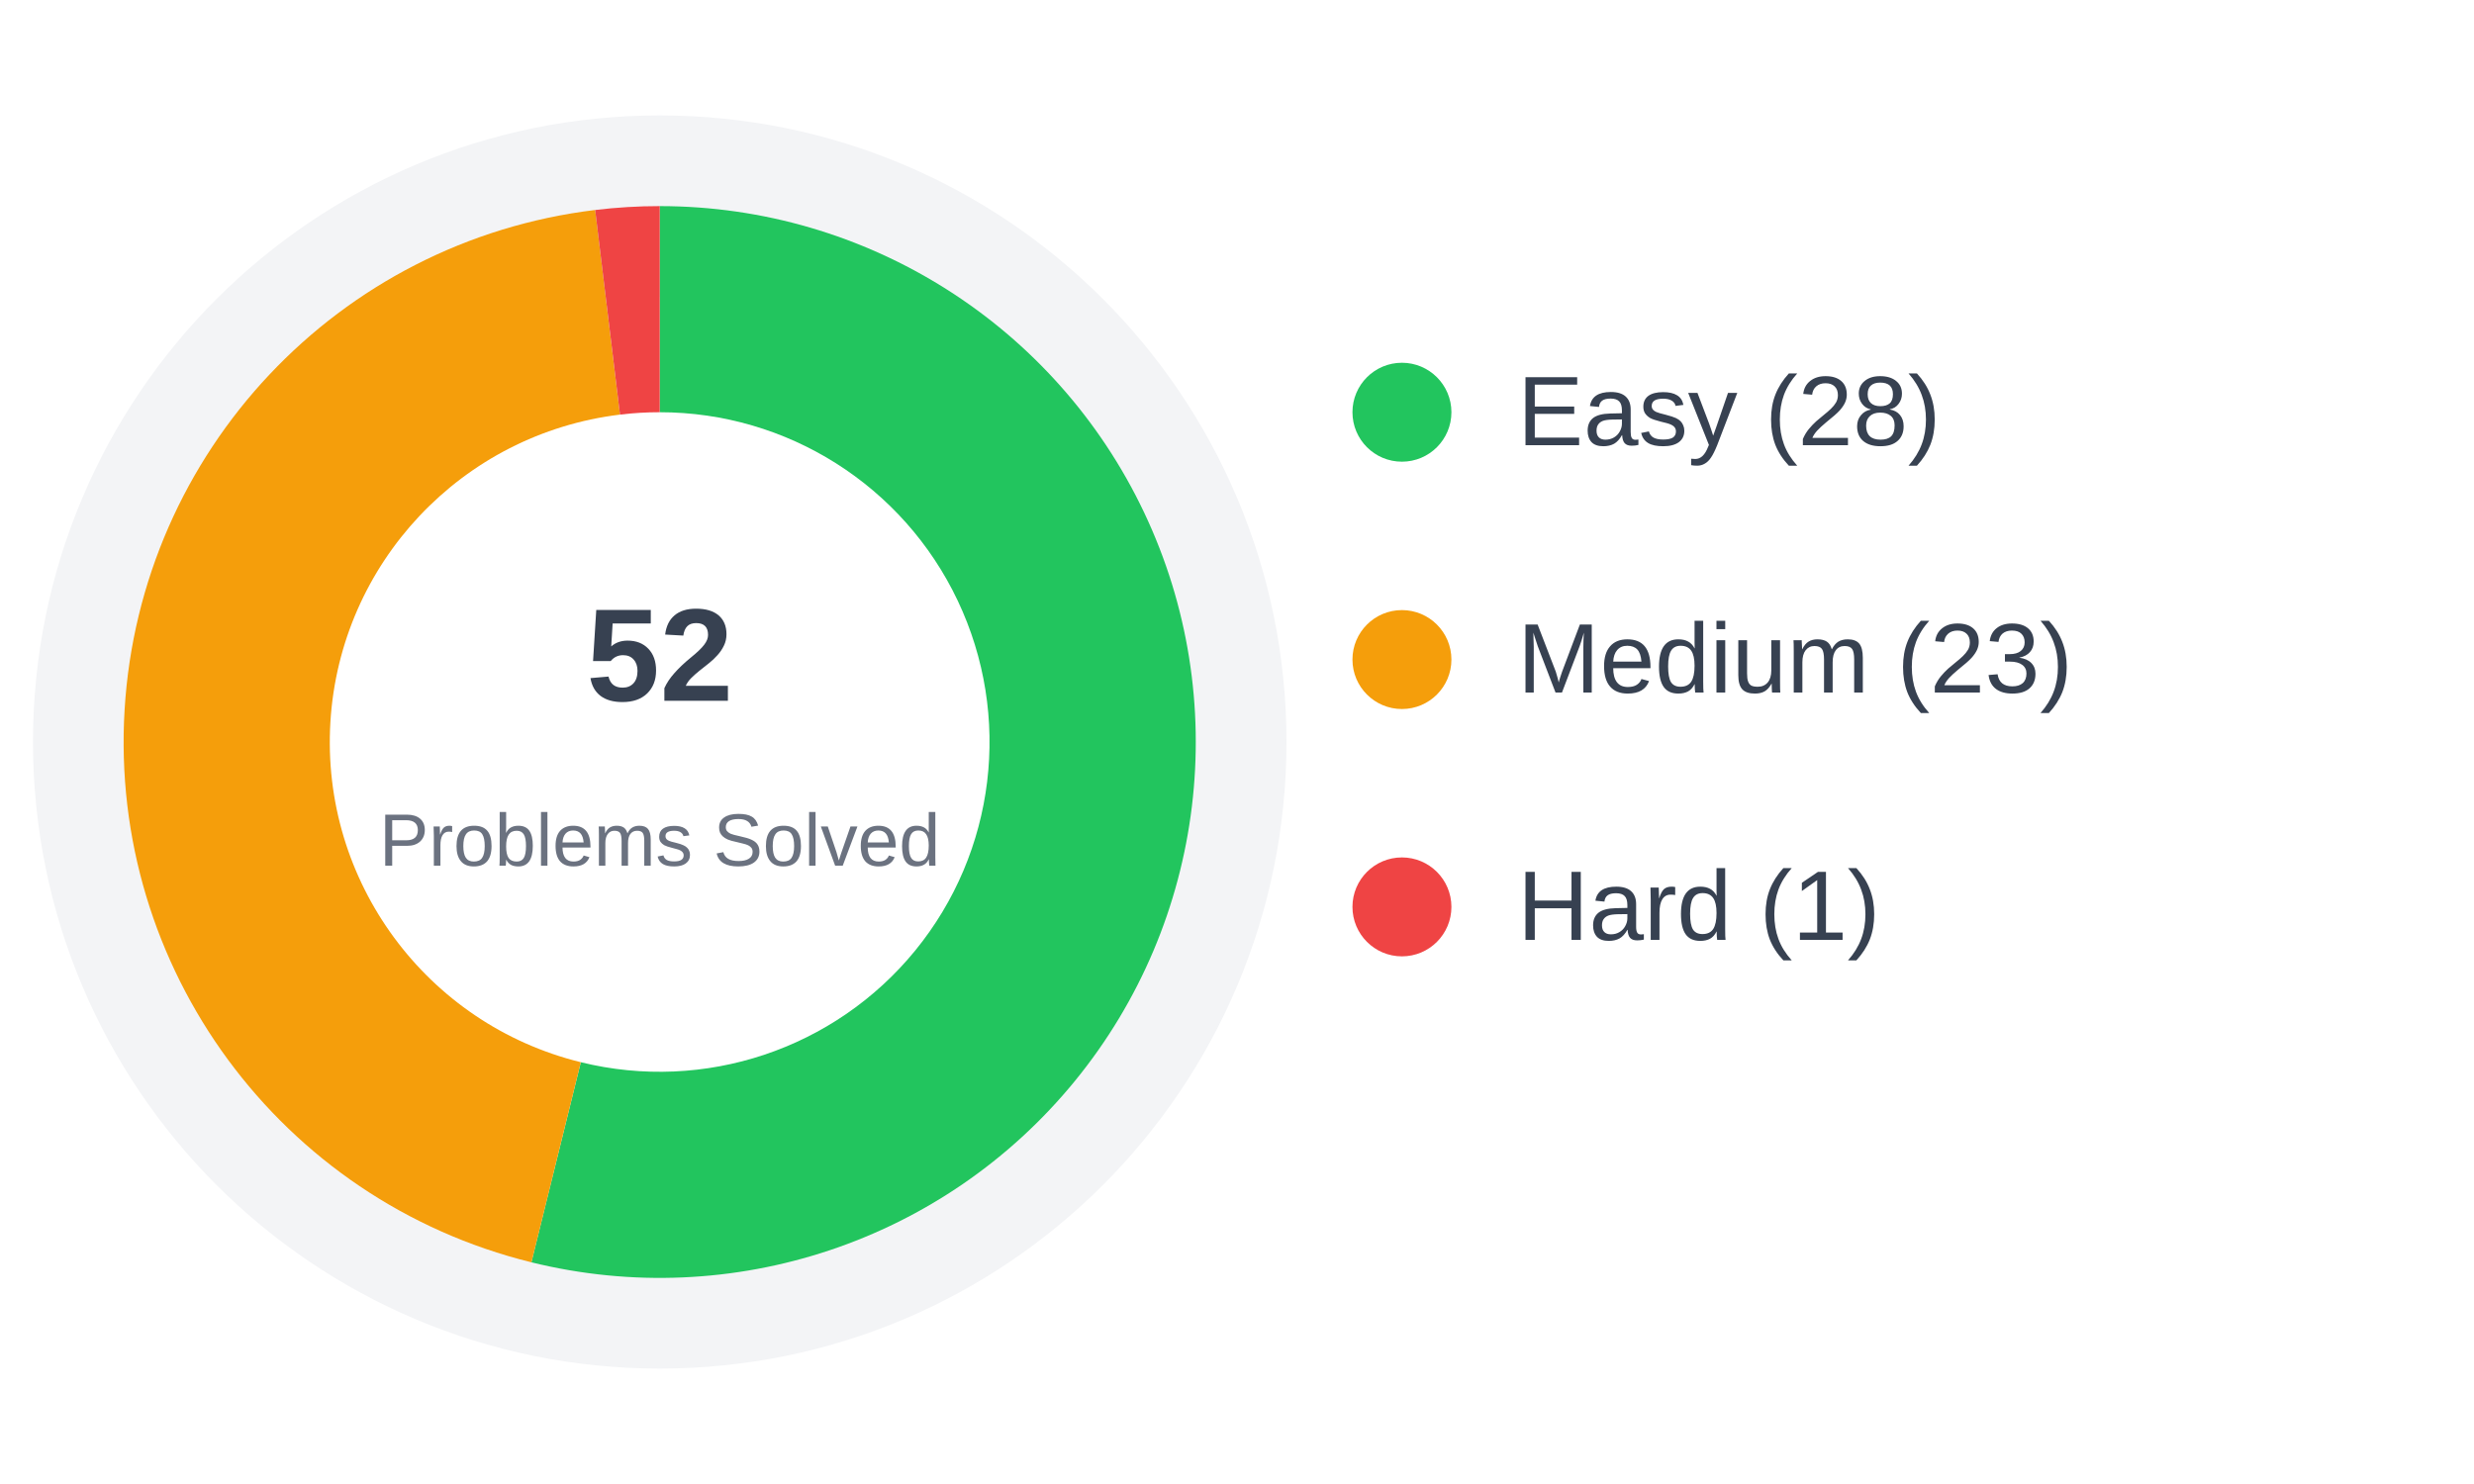
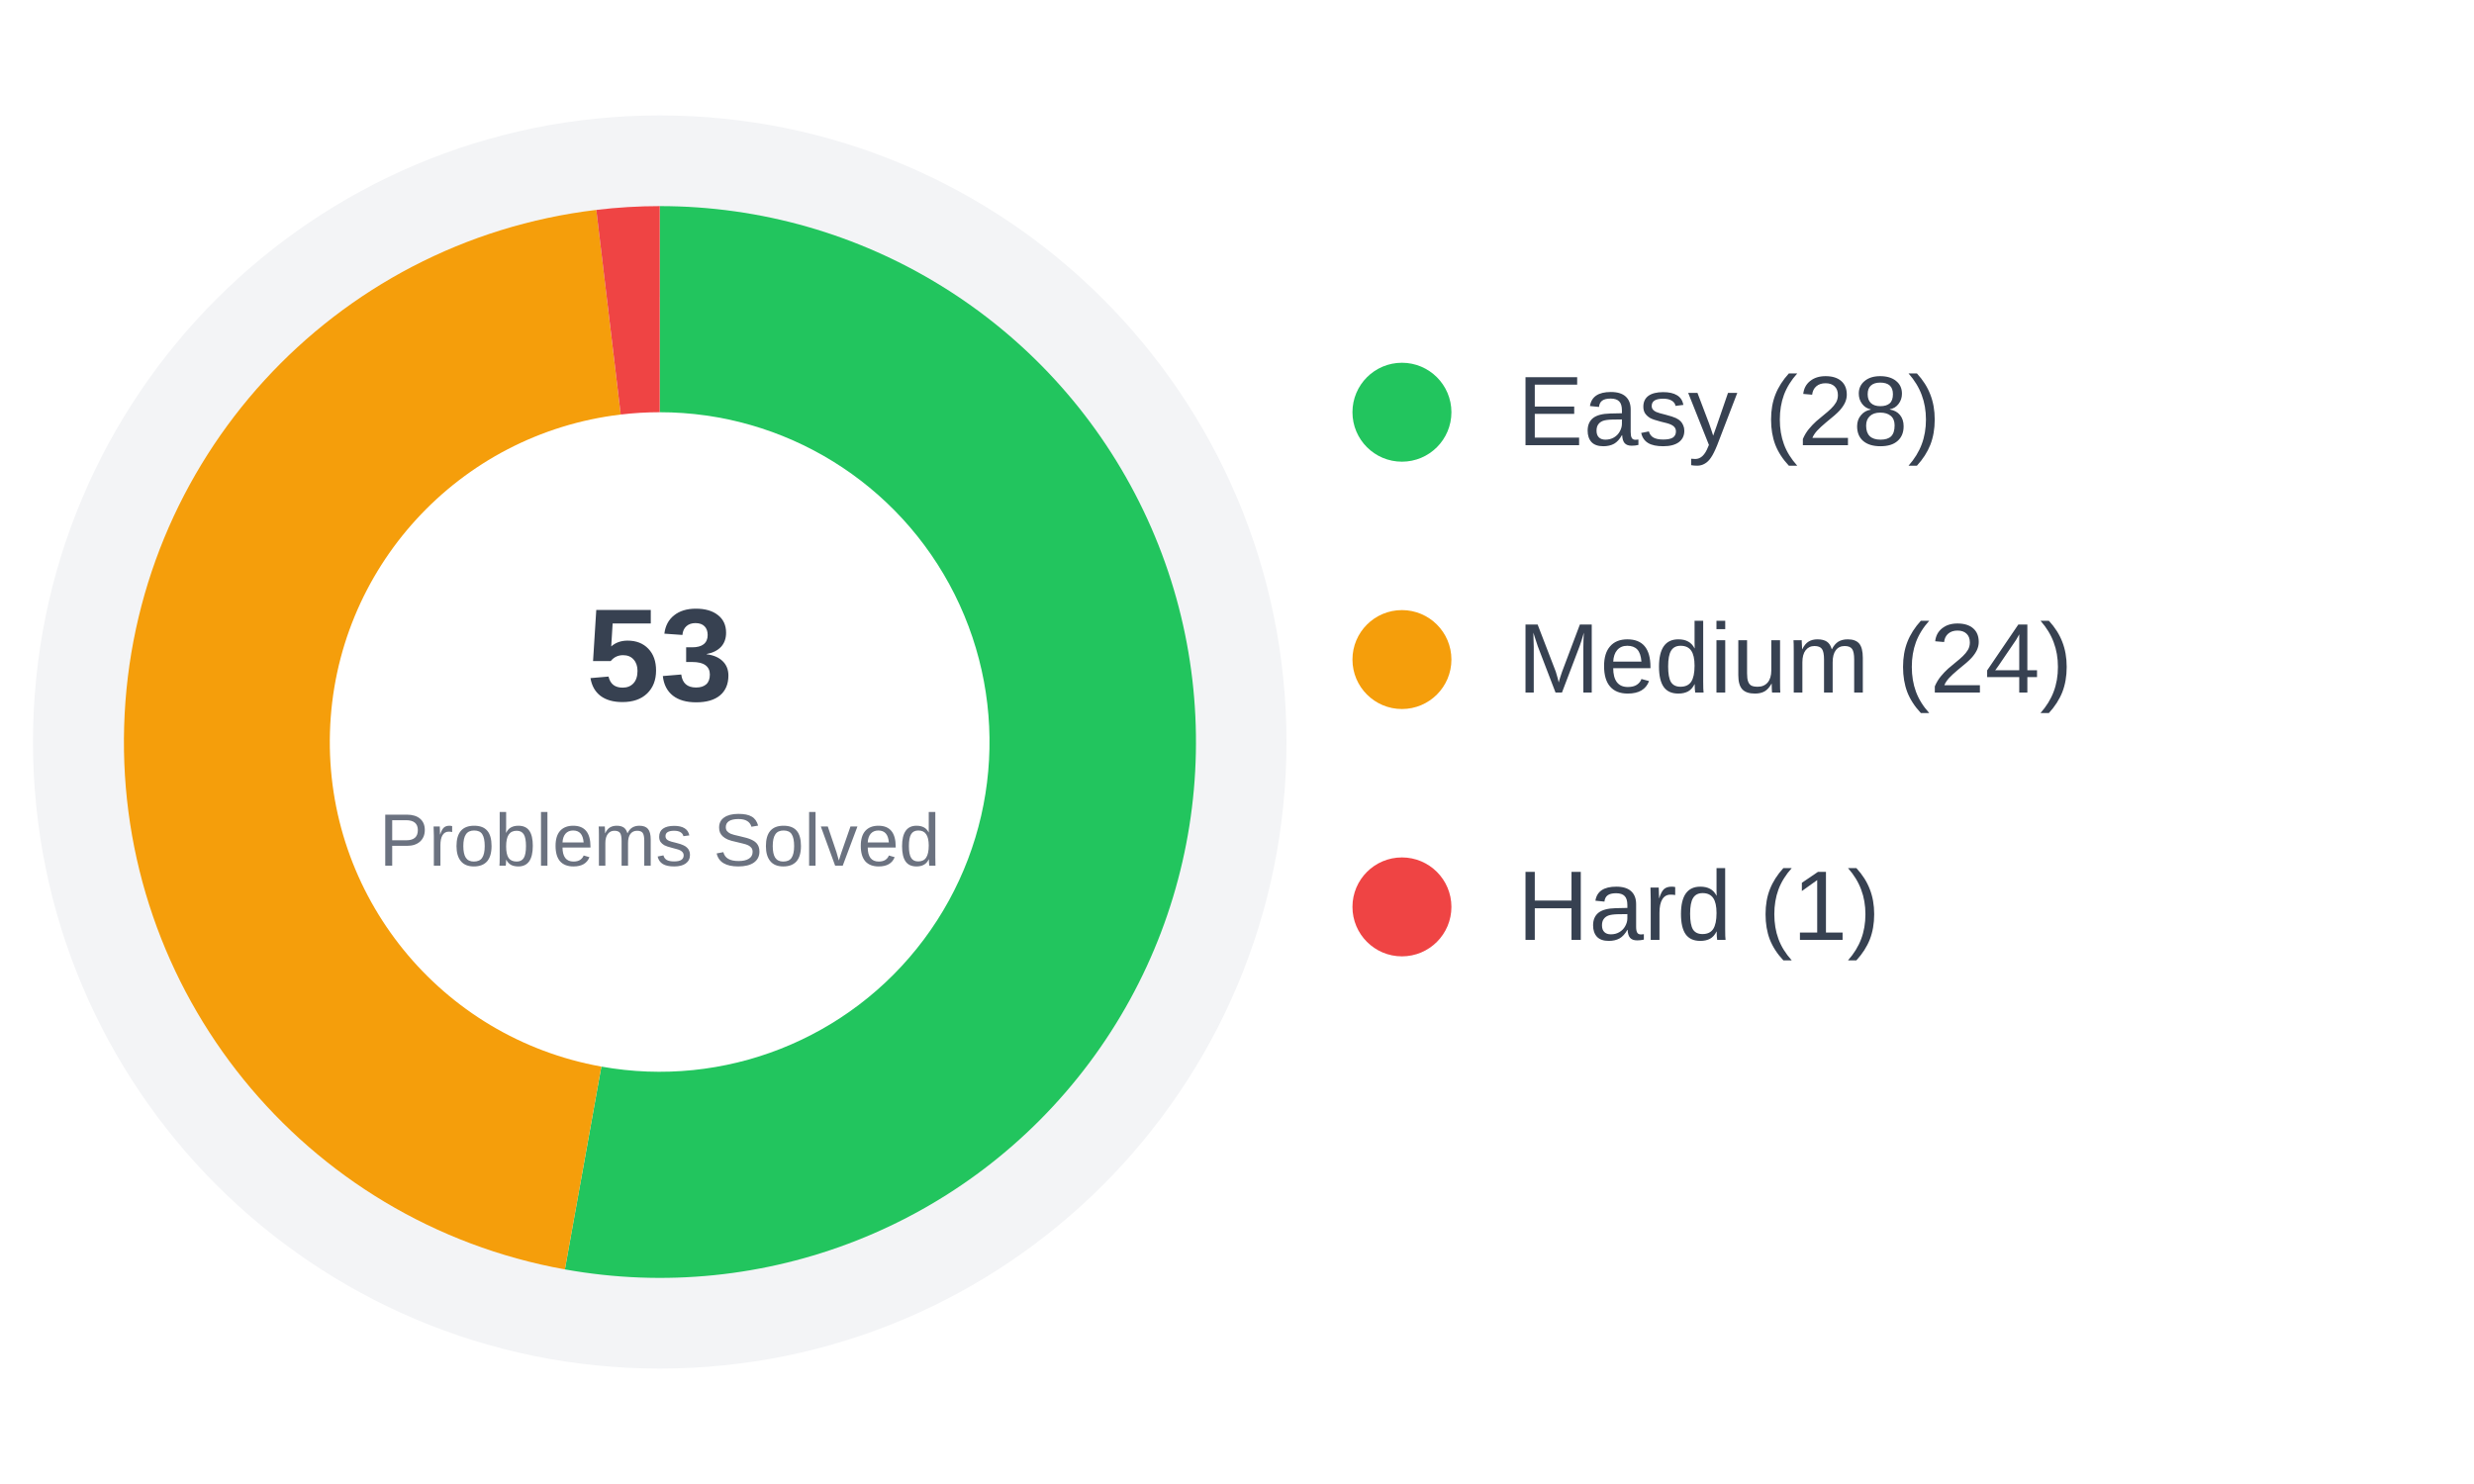
<svg xmlns="http://www.w3.org/2000/svg" width="300" height="180" viewBox="0 0 300 180">
  <style>
    .bg-ring { stroke: #f3f4f6; }
    .text-primary { fill: #374151; }
    .text-secondary { fill: #6b7280; }

    @media (prefers-color-scheme: dark) {
      .bg-ring { stroke: #374151; }
      .text-primary { fill: #f9fafb; }
      .text-secondary { fill: #9ca3af; }
    }
  </style>
  <circle cx="80" cy="90" r="65" fill="none" class="bg-ring" stroke-width="22" />
-   <path d="M 80.00 25.00 A 65 65 0 1 1 64.44 153.11 L 70.43 128.84 A 40 40 0 1 0 80.00 50.00 Z" fill="#22c55e" />
-   <path d="M 64.44 153.11 A 65 65 0 0 1 72.17 25.47 L 75.18 50.29 A 40 40 0 0 0 70.43 128.84 Z" fill="#f59e0b" />
-   <path d="M 72.17 25.47 A 65 65 0 0 1 80.00 25.00 L 80.00 50.00 A 40 40 0 0 0 75.18 50.29 Z" fill="#ef4444" />
+   <path d="M 80.00 25.00 A 65 65 0 1 1 68.50 153.97 L 72.92 129.37 A 40 40 0 1 0 80.00 50.00 Z" fill="#22c55e" />
+   <path d="M 68.50 153.97 A 65 65 0 0 1 72.31 25.46 L 75.27 50.28 A 40 40 0 0 0 72.92 129.37 Z" fill="#f59e0b" />
+   <path d="M 72.31 25.46 A 65 65 0 0 1 80.00 25.00 L 80.00 50.00 A 40 40 0 0 0 75.27 50.28 Z" fill="#ef4444" />
  <text x="80" y="85" text-anchor="middle" font-family="Arial, sans-serif" font-size="16" font-weight="bold" class="text-primary">
-     52
+     53
  </text>
  <text x="80" y="105" text-anchor="middle" font-family="Arial, sans-serif" font-size="9" class="text-secondary">
    Problems Solved
  </text>
  <g transform="translate(170, 50)">
    <circle cx="0" cy="0" r="6" fill="#22c55e" />
    <text x="14" y="4" font-family="Arial, sans-serif" font-size="12" class="text-primary">Easy (28)</text>
  </g>
  <g transform="translate(170, 80)">
    <circle cx="0" cy="0" r="6" fill="#f59e0b" />
-     <text x="14" y="4" font-family="Arial, sans-serif" font-size="12" class="text-primary">Medium (23)</text>
+     <text x="14" y="4" font-family="Arial, sans-serif" font-size="12" class="text-primary">Medium (24)</text>
  </g>
  <g transform="translate(170, 110)">
    <circle cx="0" cy="0" r="6" fill="#ef4444" />
    <text x="14" y="4" font-family="Arial, sans-serif" font-size="12" class="text-primary">Hard (1)</text>
  </g>
</svg>
